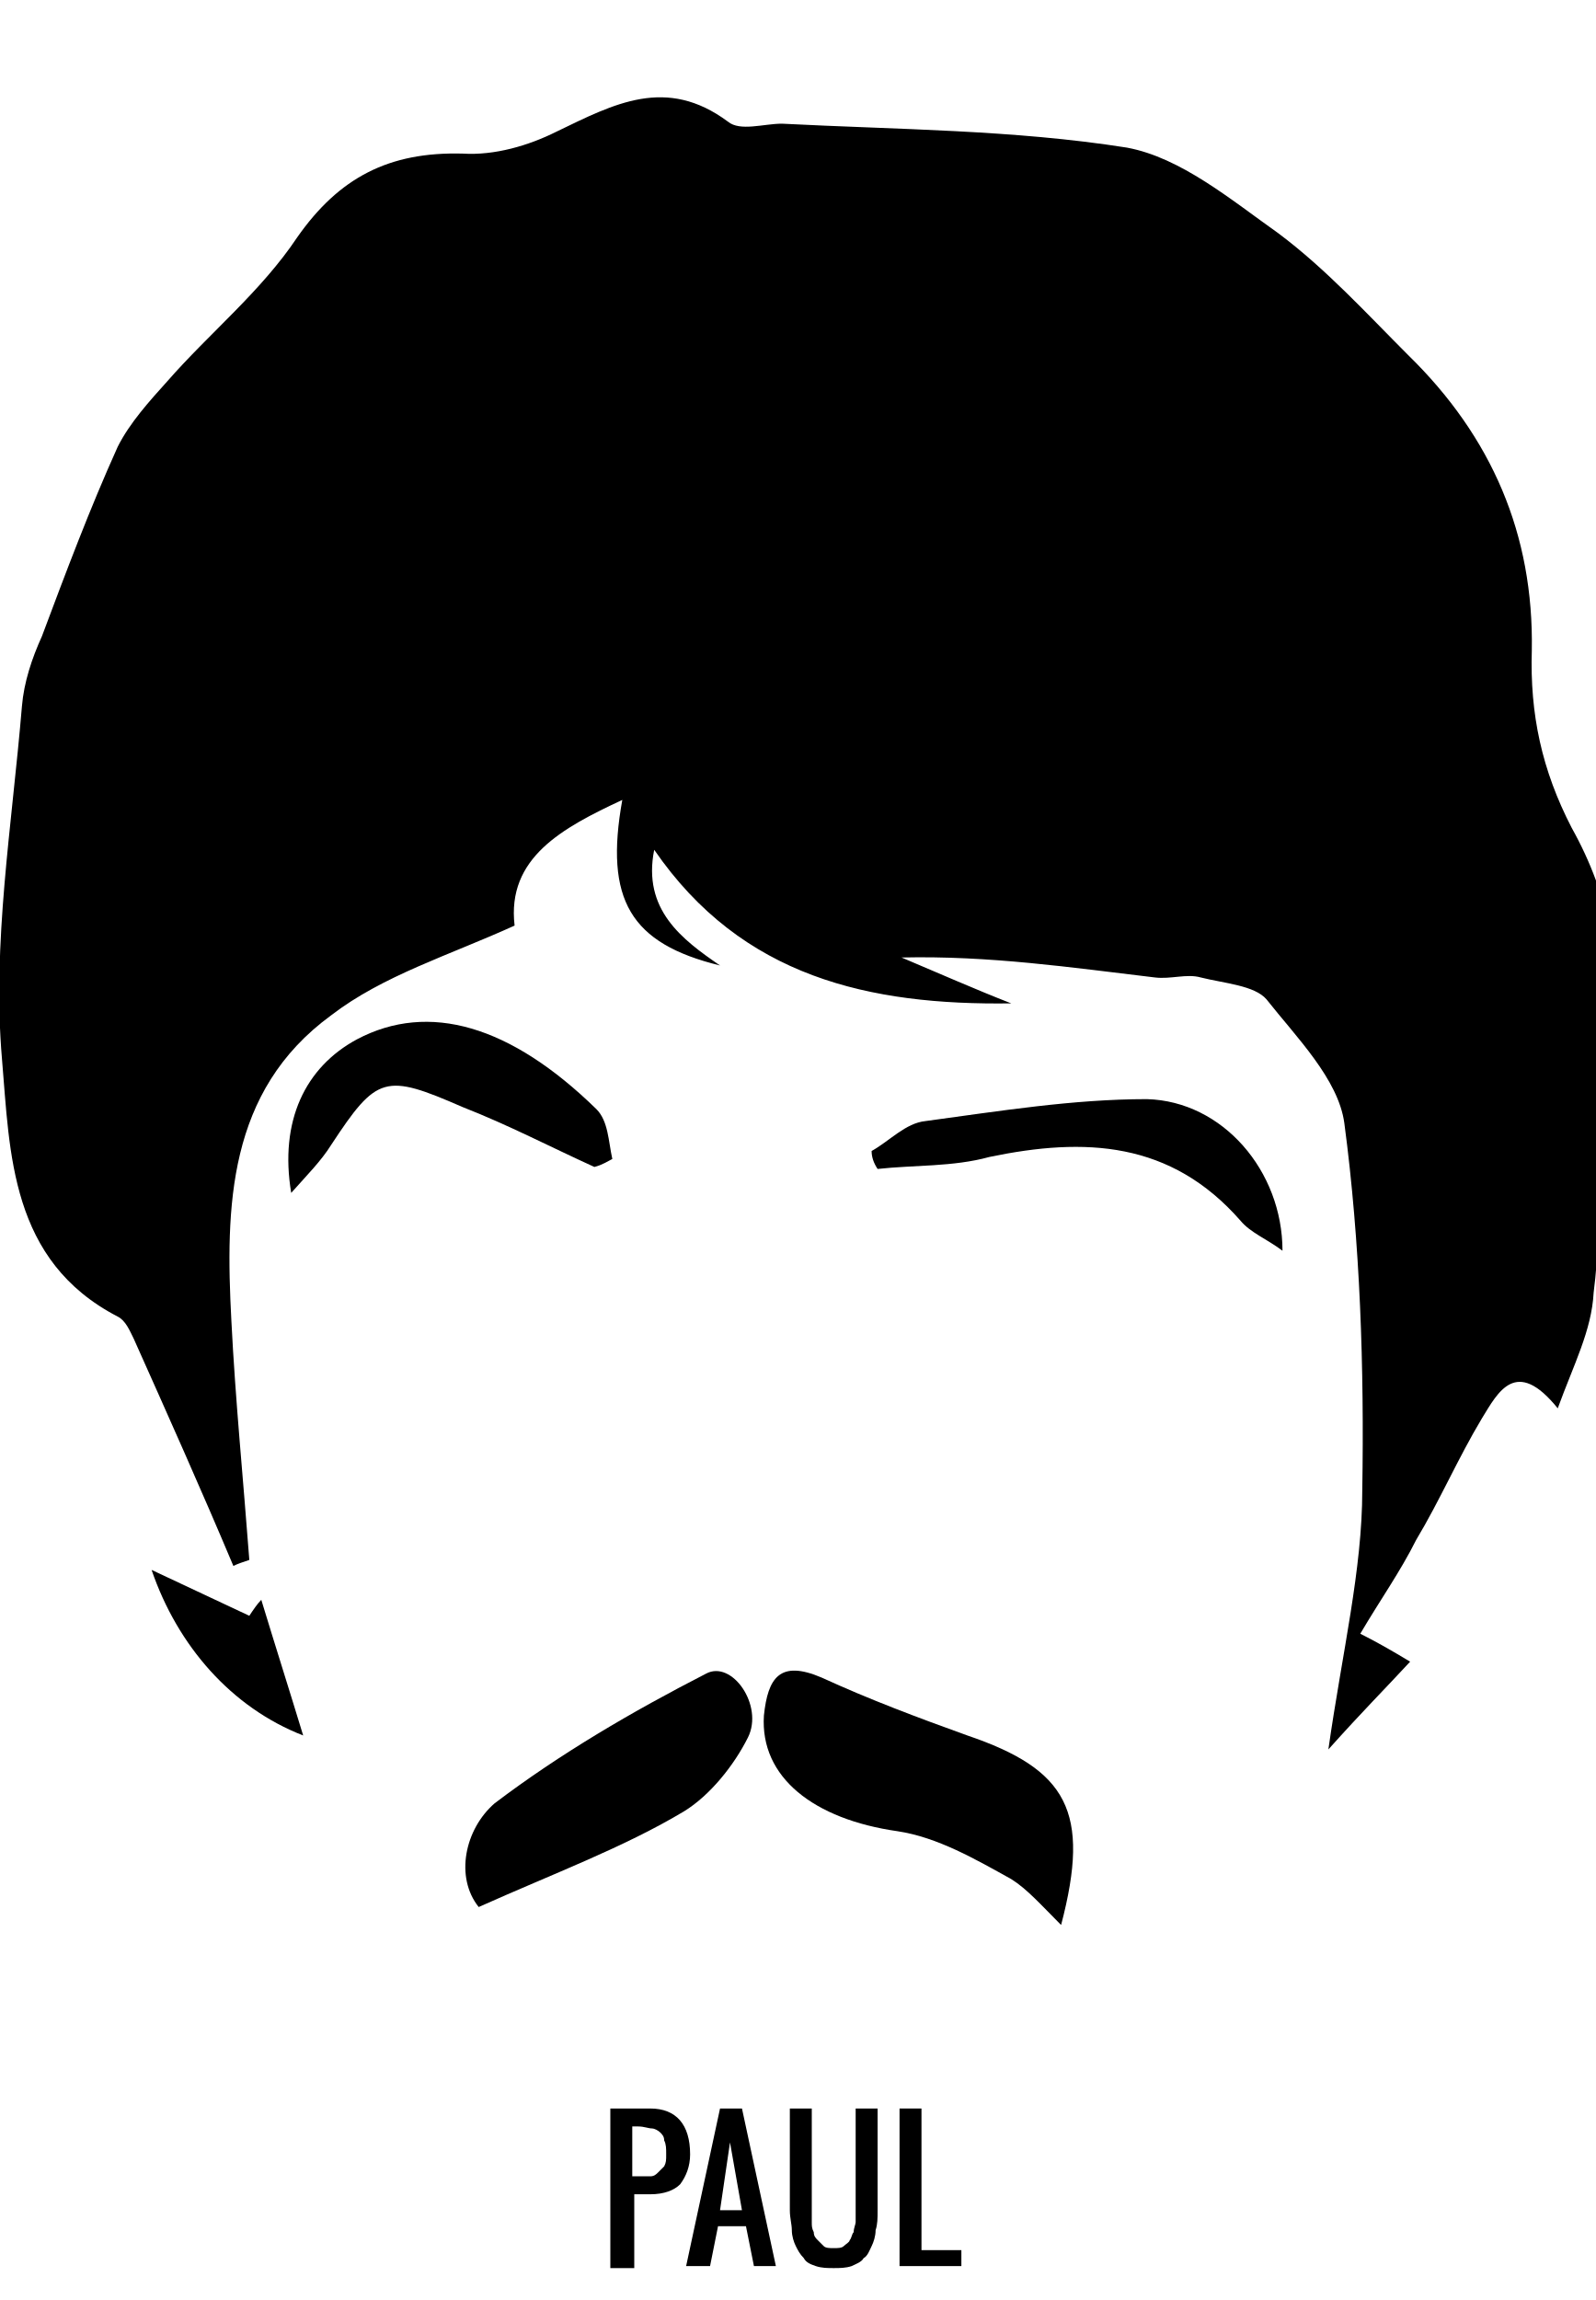
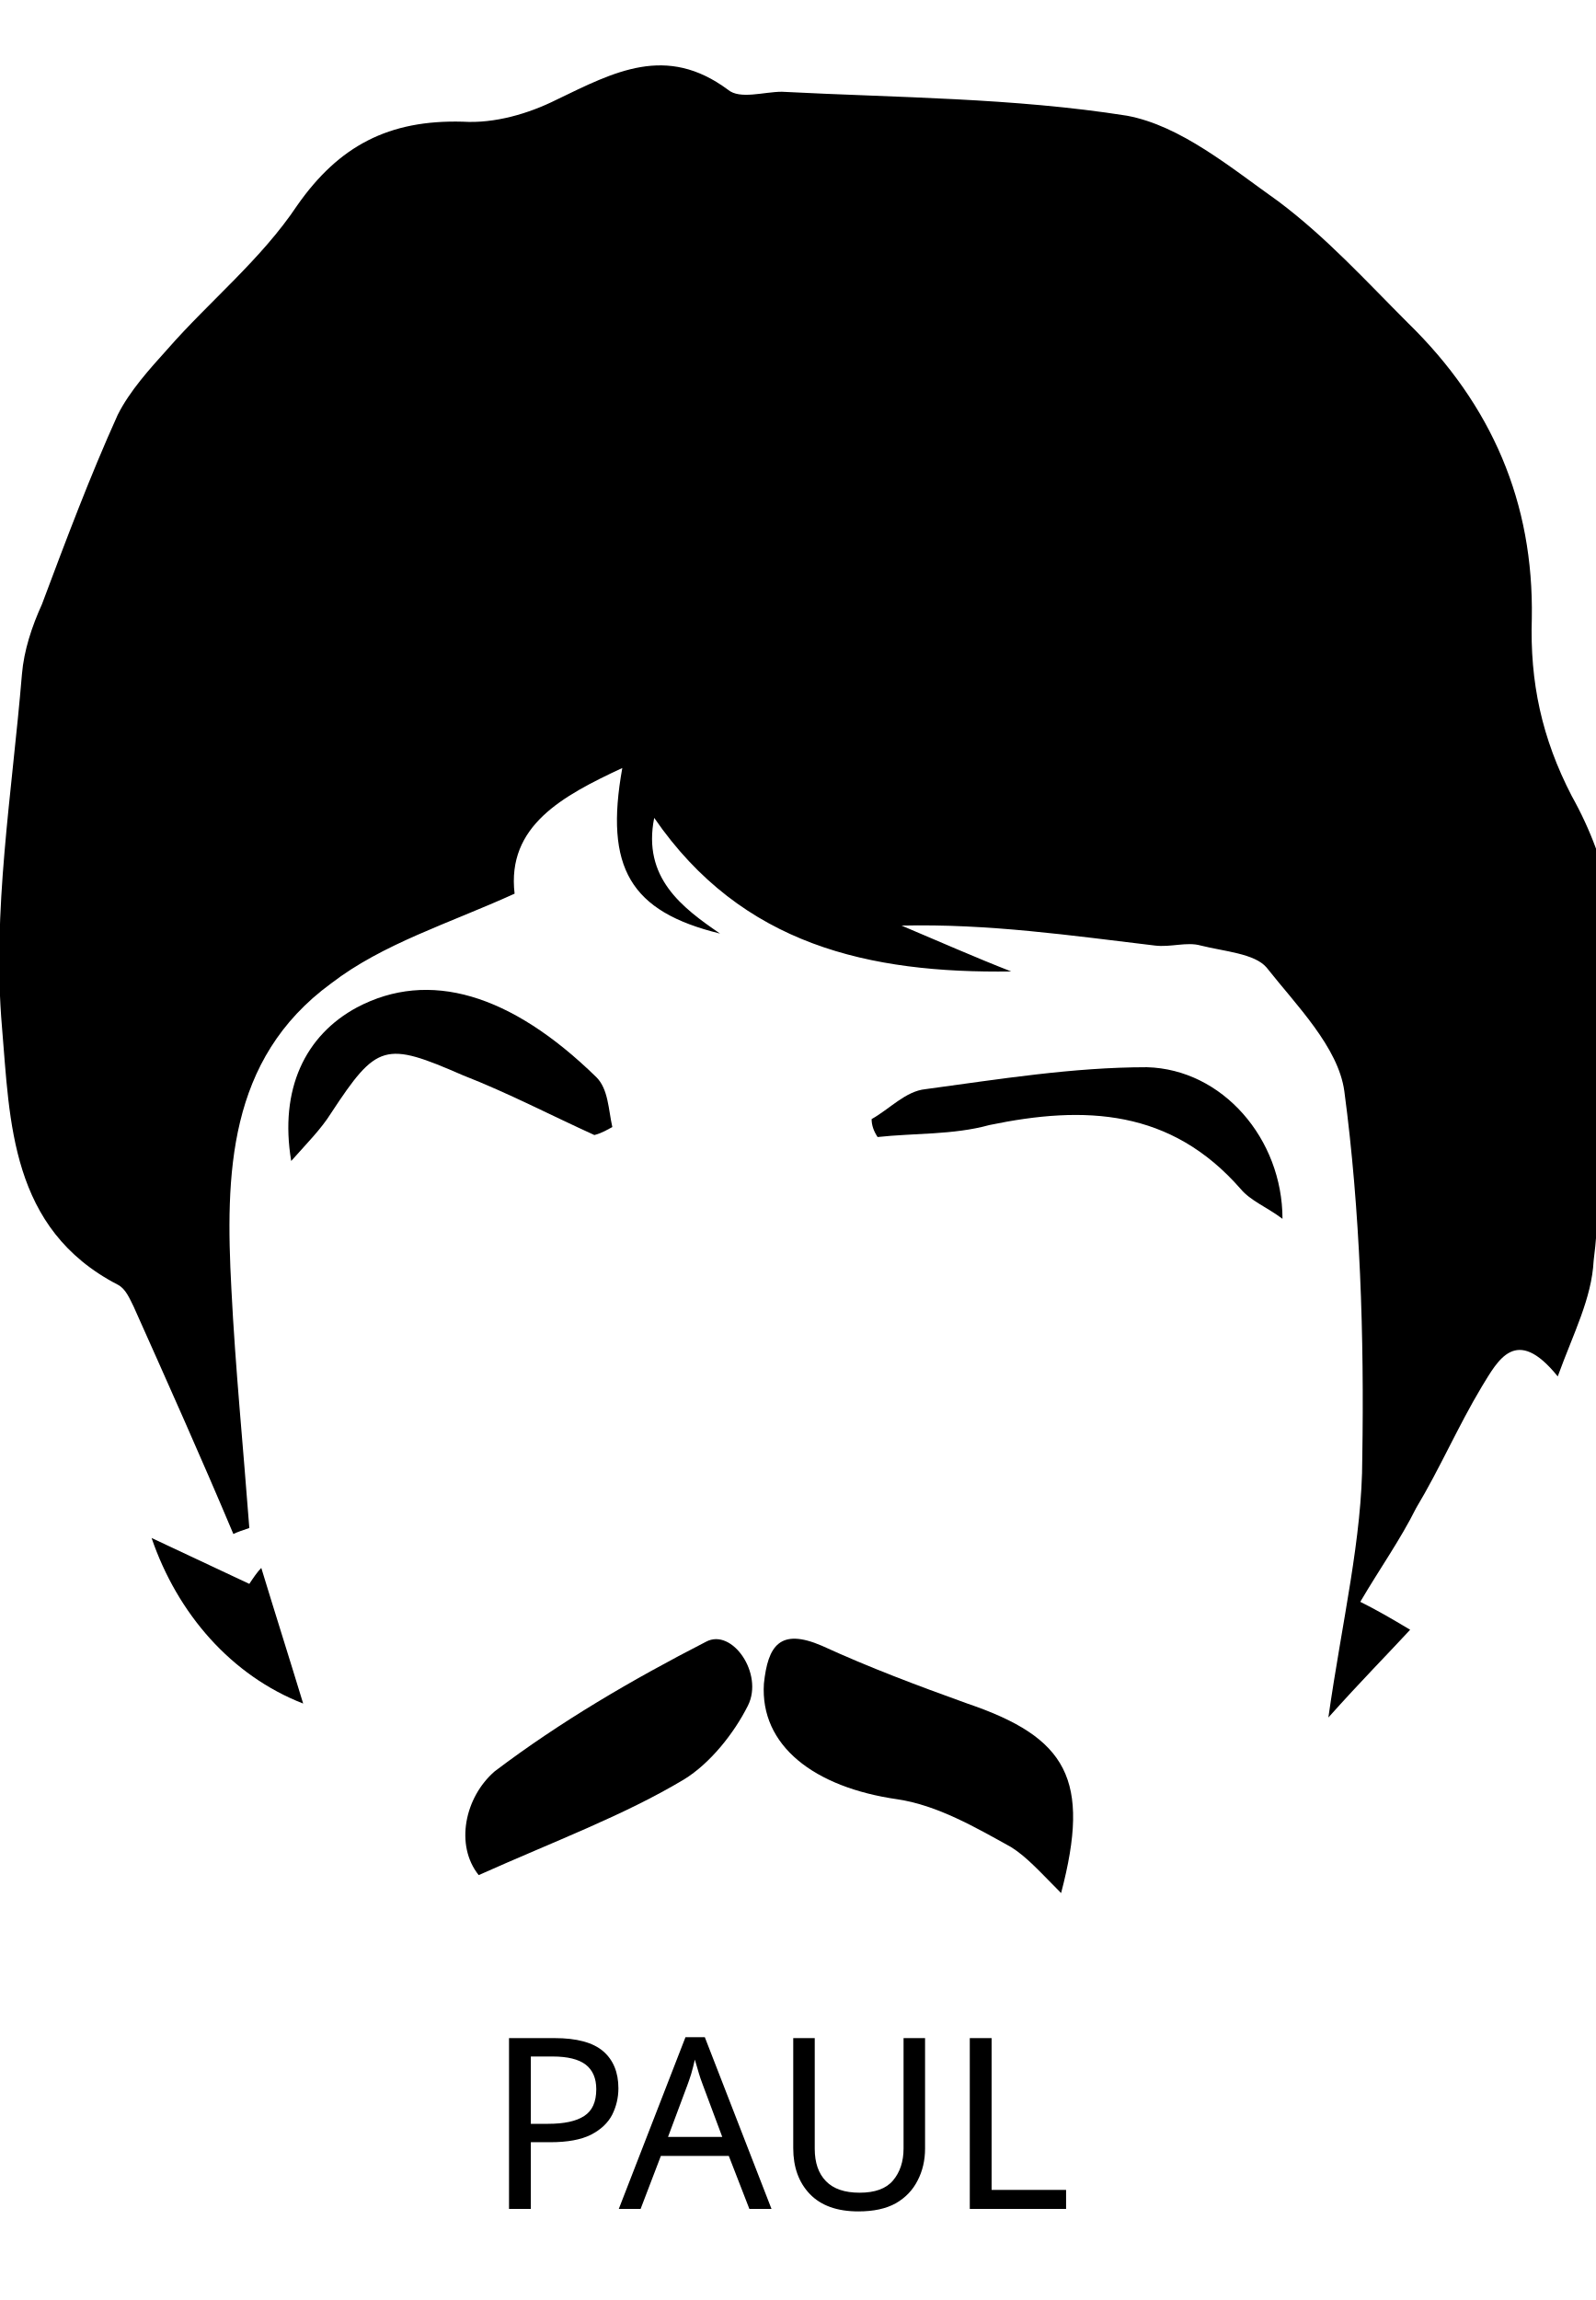
- <svg xmlns="http://www.w3.org/2000/svg" version="1.1" id="Layer_1" x="0px" y="0px" viewBox="-439 223.2 80 115.3" style="enable-background:new -439 223.2 80 115.3;" xml:space="preserve">
+ <svg xmlns="http://www.w3.org/2000/svg" version="1.1" id="Layer_1" x="0px" y="0px" viewBox="-209 118.7 80 115.3" style="enable-background:new -209 118.7 80 115.3;" xml:space="preserve">
+   <style type="text/css">
+ 	.st0{fill:none;}
+ 	.st1{font-family:'Quicksand-Bold';}
+ 	.st2{font-size:12px;}
+ </style>
  <g id="paul_1_">
-     <path d="M-360.9,293.8c-2.1-2.6-3-0.8-3.8,0.5c-1.2,2-2.1,4.1-3.3,6.1c-0.8,1.6-1.8,3-2.8,4.7c0.8,0.4,1.5,0.8,2.5,1.4   c-1.2,1.3-2.4,2.5-4.1,4.4c0.7-4.9,1.7-9,1.7-13c0.1-6.1-0.1-12.4-0.9-18.4c-0.3-2.2-2.4-4.3-3.9-6.2c-0.6-0.7-2.1-0.8-3.3-1.1   c-0.7-0.2-1.5,0.1-2.3,0c-4.2-0.5-8.3-1.1-12.7-1c1.9,0.8,3.7,1.6,5.5,2.3c-7.1,0.1-13.5-1.3-17.9-7.7c-0.6,3,1.4,4.5,3.3,5.8   c-4.5-1.1-5.8-3.3-4.9-8.3c-3,1.4-5.8,2.9-5.4,6.3c-3.3,1.5-6.6,2.5-9.2,4.5c-5.2,3.8-5.3,9.6-5,15.3c0.2,4,0.6,8,0.9,12   c-0.3,0.1-0.6,0.2-0.8,0.3c-1.6-3.8-3.3-7.6-5-11.4c-0.2-0.4-0.4-0.9-0.8-1.1c-5.4-2.8-5.4-8.2-5.8-12.9c-0.5-5.8,0.5-11.7,1-17.7   c0.1-1.2,0.5-2.4,1-3.5c1.2-3.2,2.4-6.4,3.8-9.5c0.6-1.2,1.6-2.3,2.5-3.3c2.1-2.4,4.7-4.5,6.5-7.2c2.1-3,4.6-4.3,8.3-4.2   c1.6,0.1,3.3-0.4,4.7-1.1c2.9-1.4,5.5-2.8,8.6-0.5c0.6,0.5,1.8,0.1,2.7,0.1c5.8,0.3,11.6,0.3,17.3,1.2c2.7,0.5,5.2,2.6,7.6,4.3   c2.4,1.8,4.4,4,6.5,6.1c4.2,4.1,6.3,9,6.2,14.8c-0.1,3.2,0.5,6,2,8.9c1.9,3.4,2.7,7.2,1.9,11.3c-0.7,3.9-0.3,8.1-0.8,12   C-359.2,289.9-360.1,291.6-360.9,293.8z" />
-     <path d="M-385.8,319.7c-1-1-1.7-1.8-2.5-2.3c-1.8-1-3.7-2.1-5.7-2.4c-4.2-0.6-6.9-2.7-6.7-5.8c0.2-1.9,0.8-2.8,2.9-1.9   c2.4,1.1,4.8,2,7.3,2.9C-385.5,311.9-384.3,314-385.8,319.7z" />
-     <path d="M-415,318.8c-1.2-1.5-0.7-3.9,0.8-5.2c3.3-2.5,6.9-4.6,10.6-6.5c1.3-0.7,2.9,1.6,2.1,3.2c-0.7,1.4-1.9,2.9-3.2,3.7   C-407.7,315.8-411.2,317.1-415,318.8z" />
-     <path d="M-409.2,281.7c-2.2-1-4.3-2.1-6.6-3c-3.9-1.7-4.3-1.6-6.6,1.9c-0.5,0.8-1.2,1.5-2,2.4c-0.6-3.6,0.7-6.3,3.3-7.7   c3.6-1.9,7.7-0.7,12,3.5c0.6,0.6,0.6,1.6,0.8,2.5C-408.5,281.4-408.8,281.6-409.2,281.7z" />
-     <path d="M-395.3,280.9c0.9-0.5,1.7-1.4,2.7-1.5c3.7-0.5,7.4-1.1,11.1-1.1c3.8,0.1,6.8,3.6,6.8,7.6c-0.8-0.6-1.6-0.9-2.1-1.5   c-3.5-4-7.8-4.2-12.6-3.2c-1.8,0.5-3.8,0.4-5.6,0.6C-395.2,281.5-395.3,281.2-395.3,280.9z" />
-     <path d="M-431.4,301.9c1.5,0.7,3.2,1.5,4.9,2.3c0.2-0.3,0.4-0.6,0.6-0.8c0.7,2.3,1.4,4.5,2.1,6.8   C-427.4,308.8-430.1,305.7-431.4,301.9z" />
+     <path d="M-130.9,187.7c-2.1-2.6-3-0.8-3.8,0.5c-1.2,2-2.1,4.1-3.3,6.1c-0.8,1.6-1.8,3-2.8,4.7c0.8,0.4,1.5,0.8,2.5,1.4   c-1.2,1.3-2.4,2.5-4.1,4.4c0.7-4.9,1.7-9,1.7-13c0.1-6.1-0.1-12.4-0.9-18.4c-0.3-2.2-2.4-4.3-3.9-6.2c-0.6-0.7-2.1-0.8-3.3-1.1   c-0.7-0.2-1.5,0.1-2.3,0c-4.2-0.5-8.3-1.1-12.7-1c1.9,0.8,3.7,1.6,5.5,2.3c-7.1,0.1-13.5-1.3-17.9-7.7c-0.6,3,1.4,4.5,3.3,5.8   c-4.5-1.1-5.8-3.3-4.9-8.3c-3,1.4-5.8,2.9-5.4,6.3c-3.3,1.5-6.6,2.5-9.2,4.5c-5.2,3.8-5.3,9.6-5,15.3c0.2,4,0.6,8,0.9,12   c-0.3,0.1-0.6,0.2-0.8,0.3c-1.6-3.8-3.3-7.6-5-11.4c-0.2-0.4-0.4-0.9-0.8-1.1c-5.4-2.8-5.4-8.2-5.8-12.9c-0.5-5.8,0.5-11.7,1-17.7   c0.1-1.2,0.5-2.4,1-3.5c1.2-3.2,2.4-6.4,3.8-9.5c0.6-1.2,1.6-2.3,2.5-3.3c2.1-2.4,4.7-4.5,6.5-7.2c2.1-3,4.6-4.3,8.3-4.2   c1.6,0.1,3.3-0.4,4.7-1.1c2.9-1.4,5.5-2.8,8.6-0.5c0.6,0.5,1.8,0.1,2.7,0.1c5.8,0.3,11.6,0.3,17.3,1.2c2.7,0.5,5.2,2.6,7.6,4.3   c2.4,1.8,4.4,4,6.5,6.1c4.2,4.1,6.3,9,6.2,14.8c-0.1,3.2,0.5,6,2,8.9c1.9,3.4,2.7,7.2,1.9,11.3c-0.7,3.9-0.3,8.1-0.8,12   C-129.2,183.8-130.1,185.5-130.9,187.7z" />
+     <path d="M-155.8,213.6c-1-1-1.7-1.8-2.5-2.3c-1.8-1-3.7-2.1-5.7-2.4c-4.2-0.6-6.9-2.7-6.7-5.8c0.2-1.9,0.8-2.8,2.9-1.9   c2.4,1.1,4.8,2,7.3,2.9C-155.5,205.8-154.3,207.9-155.8,213.6z" />
+     <path d="M-185,212.7c-1.2-1.5-0.7-3.9,0.8-5.2c3.3-2.5,6.9-4.6,10.6-6.5c1.3-0.7,2.9,1.6,2.1,3.2c-0.7,1.4-1.9,2.9-3.2,3.7   C-177.7,209.7-181.2,211-185,212.7z" />
+     <path d="M-179.2,175.6c-2.2-1-4.3-2.1-6.6-3c-3.9-1.7-4.3-1.6-6.6,1.9c-0.5,0.8-1.2,1.5-2,2.4c-0.6-3.6,0.7-6.3,3.3-7.7   c3.6-1.9,7.7-0.7,12,3.5c0.6,0.6,0.6,1.6,0.8,2.5C-178.5,175.3-178.8,175.5-179.2,175.6z" />
+     <path d="M-165.3,174.8c0.9-0.5,1.7-1.4,2.7-1.5c3.7-0.5,7.4-1.1,11.1-1.1c3.8,0.1,6.8,3.6,6.8,7.6c-0.8-0.6-1.6-0.9-2.1-1.5   c-3.5-4-7.8-4.2-12.6-3.2c-1.8,0.5-3.8,0.4-5.6,0.6C-165.2,175.4-165.3,175.1-165.3,174.8z" />
+     <path d="M-201.4,195.8c1.5,0.7,3.2,1.5,4.9,2.3c0.2-0.3,0.4-0.6,0.6-0.8c0.7,2.3,1.4,4.5,2.1,6.8   C-197.4,202.7-200.1,199.6-201.4,195.8z" />
  </g>
-   <g>
-     <path d="M-408.4,336.8v-7.9h2c1.3,0,2,0.8,2,2.3c0,0.6-0.2,1.1-0.5,1.5c-0.3,0.3-0.8,0.5-1.5,0.5h-0.8v3.7h-1.2V336.8z    M-407.3,332.3h0.3c0.3,0,0.5,0,0.6,0c0.2,0,0.3-0.1,0.4-0.2s0.2-0.2,0.3-0.3c0.1-0.2,0.1-0.3,0.1-0.6c0-0.3,0-0.5-0.1-0.7   c0-0.2-0.1-0.3-0.2-0.4s-0.3-0.2-0.4-0.2c-0.2,0-0.4-0.1-0.7-0.1h-0.3C-407.3,329.8-407.3,332.3-407.3,332.3z" />
-     <path d="M-404.6,336.8l1.7-7.9h1.1l1.7,7.9h-1.1l-0.4-2h-1.4l-0.4,2H-404.6z M-402.9,334h1.1l-0.6-3.4L-402.9,334z" />
-     <path d="M-396.3,336.8c-0.3,0.1-0.6,0.1-0.9,0.1c-0.3,0-0.6,0-0.9-0.1c-0.3-0.1-0.5-0.2-0.6-0.4c-0.2-0.2-0.3-0.4-0.4-0.6   c-0.1-0.2-0.2-0.5-0.2-0.8c0-0.3-0.1-0.6-0.1-1v-5.1h1.1v5.1c0,0.2,0,0.4,0,0.6c0,0.2,0,0.3,0.1,0.5c0,0.2,0.1,0.3,0.2,0.4   s0.2,0.2,0.3,0.3c0.1,0.1,0.3,0.1,0.5,0.1c0.2,0,0.4,0,0.5-0.1c0.1-0.1,0.3-0.2,0.3-0.3c0.1-0.1,0.1-0.3,0.2-0.4   c0-0.2,0.1-0.4,0.1-0.5c0-0.2,0-0.4,0-0.6v-5.1h1.1v5.1c0,0.4,0,0.7-0.1,1c0,0.3-0.1,0.6-0.2,0.8c-0.1,0.2-0.2,0.5-0.4,0.6   C-395.8,336.6-396.1,336.7-396.3,336.8z" />
-     <path d="M-393.9,336.8v-7.9h1.1v7.1h2v0.8H-393.9z" />
-   </g>
+   <rect x="-189.8" y="221" class="st0" width="41.6" height="11.3" />
+   <text transform="matrix(1 0 0 1 -184.6359 229.4337)" class="st1 st2">PAUL</text>
</svg>
